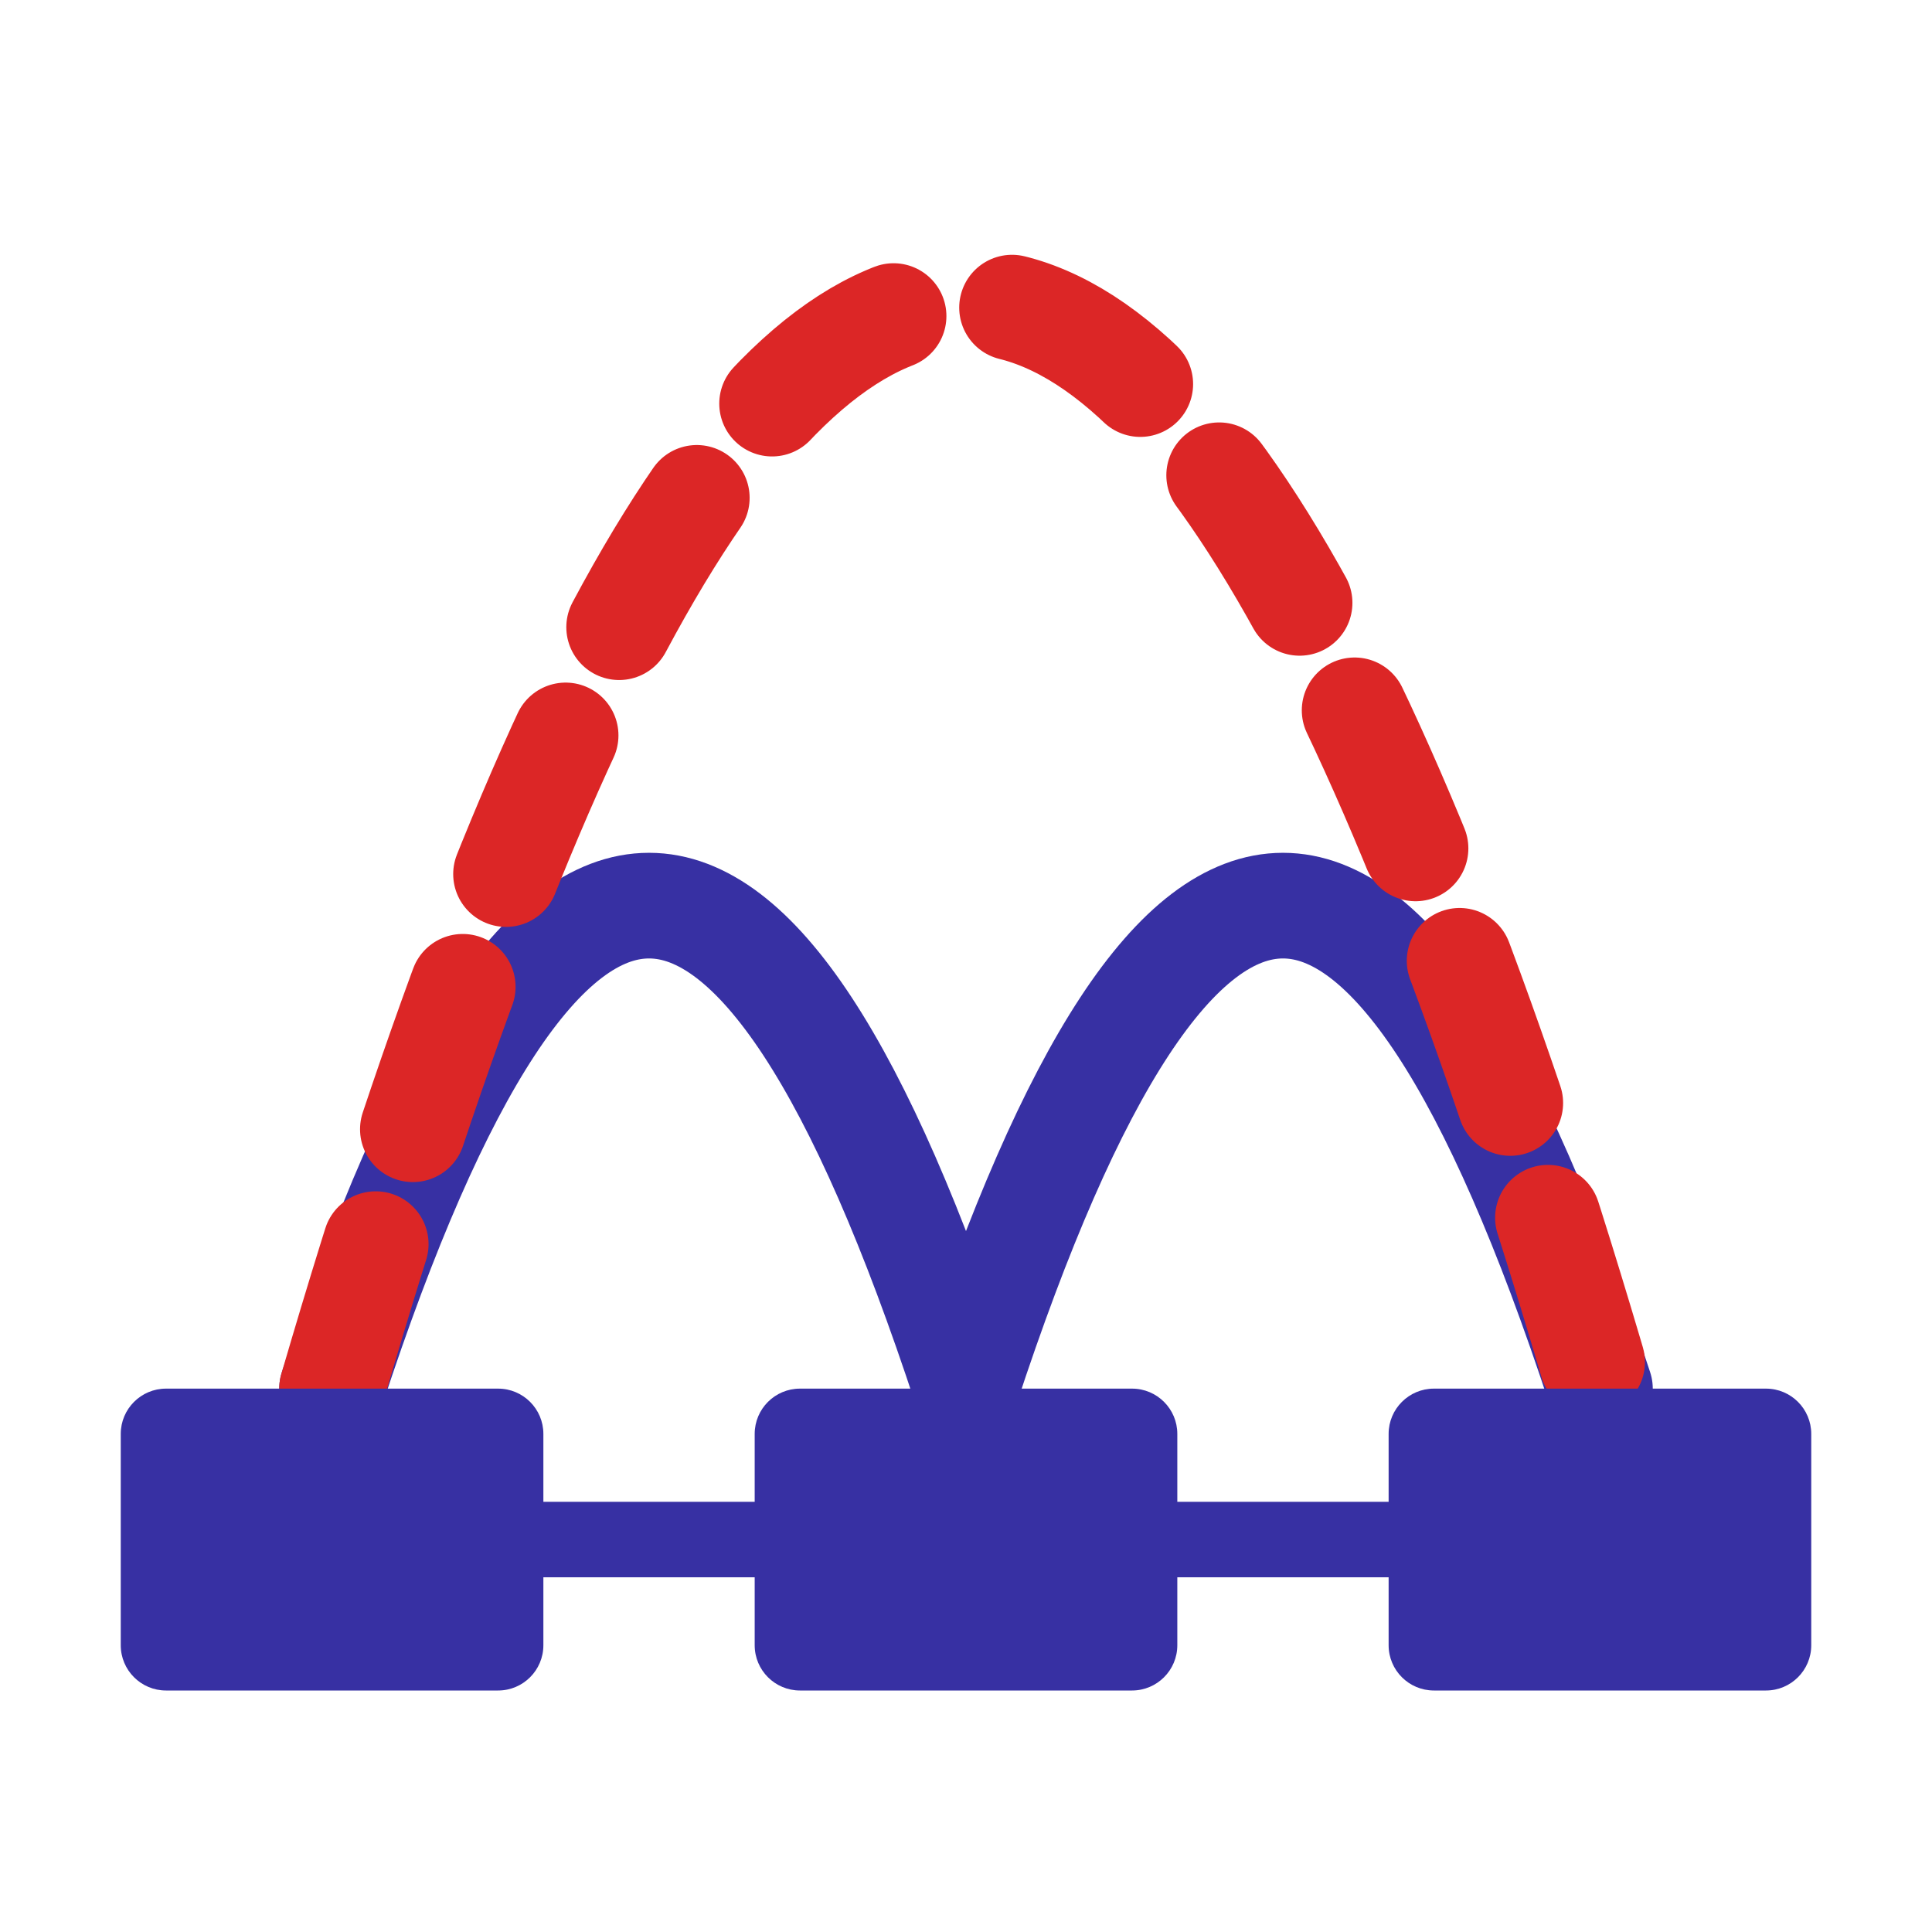
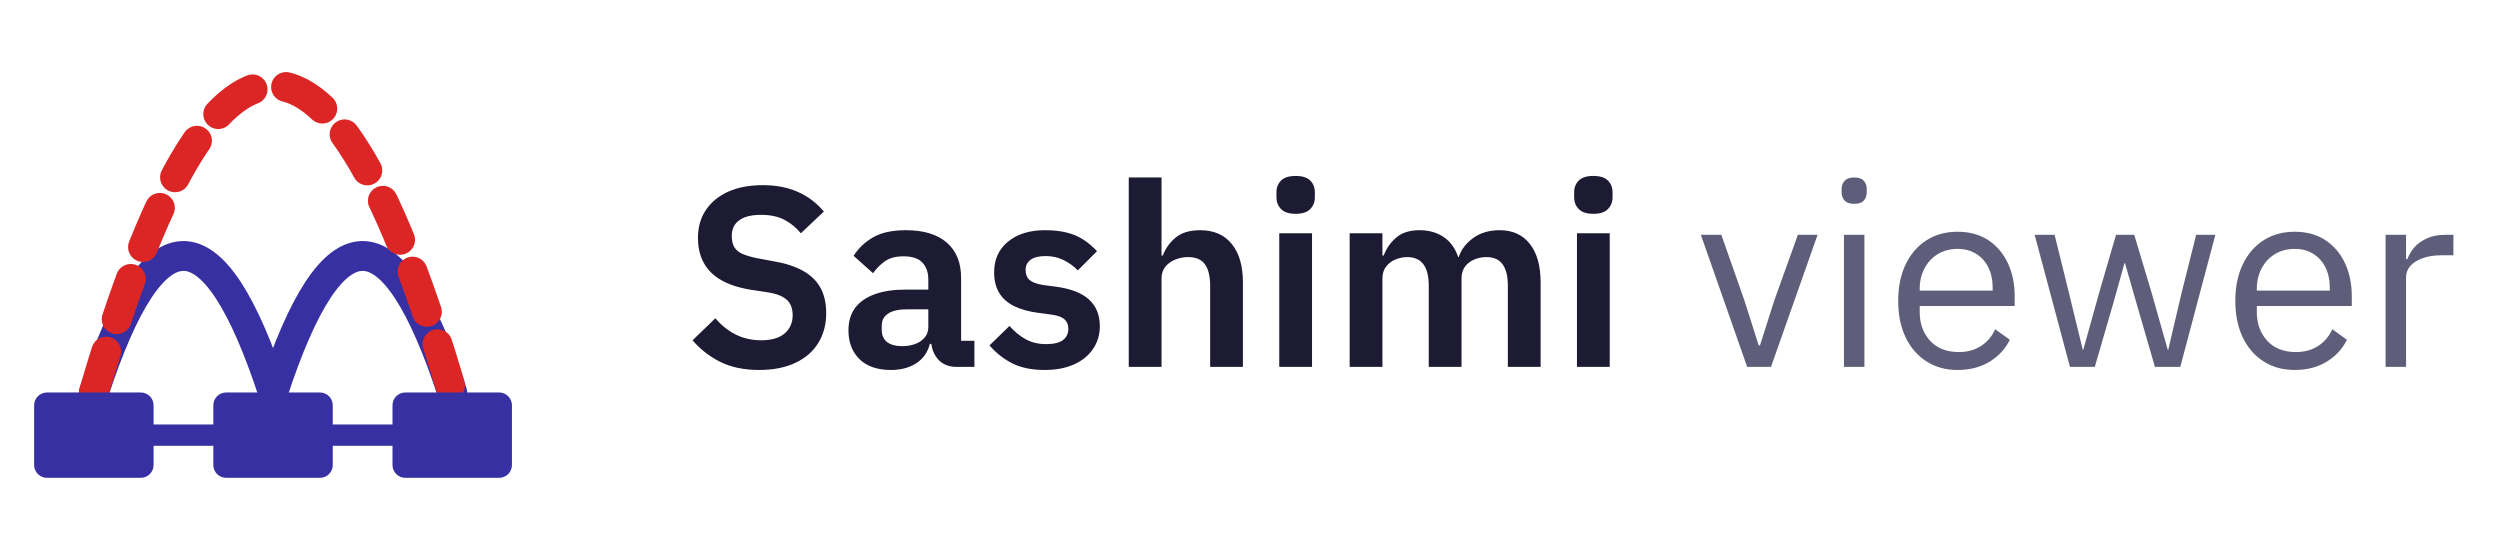
- <svg xmlns="http://www.w3.org/2000/svg" viewBox="0 0 64 64" width="64" height="64">
-   <path d="M11 46 Q21.5 14 32 46" fill="none" stroke="#3730a3" stroke-width="3.5" stroke-linecap="round" />
-   <path d="M32 46 Q42.5 14 53 46" fill="none" stroke="#3730a3" stroke-width="3.5" stroke-linecap="round" />
-   <path d="M11 46 Q32 -26 53 46" fill="none" stroke="#dc2626" stroke-width="3.5" stroke-linecap="round" stroke-dasharray="5 4" />
-   <path d="M18 51 H25 M39 51 H46" stroke="#3730a3" stroke-width="2.5" stroke-linecap="round" />
-   <rect x="4" y="46" width="14" height="10" rx="1.5" fill="#3730a3" />
-   <rect x="25" y="46" width="14" height="10" rx="1.5" fill="#3730a3" />
-   <rect x="46" y="46" width="14" height="10" rx="1.5" fill="#3730a3" />
+ <svg xmlns="http://www.w3.org/2000/svg" viewBox="0 0 293 64" width="293" height="64">
+   <g>
+     <path d="M11 46 Q21.5 14 32 46" fill="none" stroke="#3730a3" stroke-width="3.5" stroke-linecap="round" />
+     <path d="M32 46 Q42.5 14 53 46" fill="none" stroke="#3730a3" stroke-width="3.5" stroke-linecap="round" />
+     <path d="M11 46 Q32 -26 53 46" fill="none" stroke="#dc2626" stroke-width="3.5" stroke-linecap="round" stroke-dasharray="5 4" />
+     <path d="M18 51 H25 M39 51 H46" stroke="#3730a3" stroke-width="2.5" stroke-linecap="round" />
+     <rect x="4" y="46" width="14" height="10" rx="1.5" fill="#3730a3" />
+     <rect x="25" y="46" width="14" height="10" rx="1.5" fill="#3730a3" />
+     <rect x="46" y="46" width="14" height="10" rx="1.5" fill="#3730a3" />
+   </g>
+   <path transform="translate(80 43)" d="M8.97 0.36L8.97 0.36Q6.30 0.36 4.39-0.60Q2.49-1.56 1.17-3.12L1.17-3.12L3.84-5.70Q4.92-4.44 6.25-3.78Q7.59-3.12 9.21-3.12L9.21-3.12Q11.04-3.12 11.97-3.93Q12.90-4.74 12.90-6.06L12.90-6.06Q12.90-6.78 12.64-7.30Q12.39-7.83 11.76-8.19Q11.13-8.55 10.05-8.73L10.05-8.73L8.07-9.03Q5.97-9.36 4.58-10.14Q3.18-10.92 2.49-12.18Q1.80-13.44 1.80-15.12L1.80-15.12Q1.80-17.01 2.73-18.39Q3.66-19.77 5.35-20.54Q7.05-21.30 9.39-21.30L9.39-21.30Q11.76-21.30 13.53-20.50Q15.30-19.71 16.56-18.21L16.56-18.21L13.86-15.66Q13.08-16.62 11.97-17.22Q10.86-17.82 9.18-17.82L9.18-17.82Q7.50-17.82 6.63-17.18Q5.76-16.53 5.76-15.36L5.76-15.36Q5.76-14.55 6.06-14.04Q6.36-13.53 7.02-13.24Q7.68-12.96 8.67-12.75L8.67-12.75L10.62-12.39Q12.75-12.03 14.13-11.25Q15.51-10.47 16.17-9.25Q16.83-8.04 16.83-6.30L16.83-6.30Q16.83-4.32 15.91-2.82Q15-1.32 13.23-0.48Q11.46 0.36 8.97 0.36ZM34.20-3.06L34.20 0L32.07 0Q31.20 0 30.52-0.40Q29.85-0.81 29.47-1.59Q29.10-2.37 29.10-3.42L29.10-3.42L29.10-3.75L30.06-2.70L28.98-2.70Q28.59-1.20 27.38-0.42Q26.16 0.36 24.42 0.36L24.42 0.36Q22.02 0.36 20.73-0.91Q19.44-2.19 19.44-4.26L19.44-4.26Q19.44-5.88 20.23-6.93Q21.03-7.98 22.53-8.52Q24.03-9.06 26.13-9.06L26.13-9.06L28.80-9.06L28.80-10.20Q28.80-11.49 28.11-12.22Q27.42-12.96 25.89-12.96L25.89-12.96Q24.54-12.96 23.71-12.38Q22.89-11.79 22.32-10.98L22.32-10.98L20.04-13.02Q20.91-14.37 22.35-15.20Q23.79-16.02 26.16-16.02L26.16-16.02Q29.31-16.02 30.97-14.56Q32.64-13.11 32.64-10.44L32.64-10.44L32.64-3.06L34.20-3.06ZM28.80-4.68L28.80-6.75L26.34-6.75Q24.84-6.75 24.09-6.25Q23.34-5.76 23.34-4.83L23.34-4.83L23.34-4.32Q23.34-3.39 23.97-2.91Q24.60-2.43 25.71-2.43L25.71-2.43Q26.58-2.43 27.27-2.69Q27.96-2.94 28.38-3.45Q28.80-3.96 28.80-4.68L28.80-4.68ZM42.45 0.36L42.45 0.36Q40.20 0.36 38.67-0.40Q37.14-1.17 35.97-2.52L35.97-2.52L38.31-4.80Q39.18-3.81 40.21-3.24Q41.25-2.67 42.60-2.67L42.60-2.67Q43.98-2.67 44.59-3.15Q45.21-3.63 45.21-4.47L45.21-4.47Q45.21-5.16 44.77-5.56Q44.34-5.97 43.29-6.12L43.29-6.12L41.73-6.33Q40.05-6.54 38.88-7.11Q37.71-7.68 37.11-8.67Q36.51-9.66 36.51-11.07L36.51-11.07Q36.51-13.35 38.14-14.68Q39.78-16.02 42.45-16.02L42.45-16.02Q43.98-16.02 45.07-15.73Q46.17-15.45 47.01-14.89Q47.85-14.34 48.57-13.56L48.57-13.56L46.32-11.31Q45.63-12.03 44.67-12.51Q43.71-12.99 42.57-12.99L42.57-12.99Q41.37-12.99 40.78-12.55Q40.20-12.12 40.20-11.37L40.20-11.37Q40.20-10.59 40.66-10.19Q41.13-9.78 42.24-9.60L42.24-9.60L43.83-9.39Q46.41-9.03 47.65-7.88Q48.90-6.72 48.90-4.77L48.90-4.77Q48.90-3.27 48.10-2.10Q47.31-0.93 45.85-0.28Q44.40 0.36 42.45 0.36ZM56.13 0L52.29 0L52.29-22.20L56.13-22.20L56.13-13.05L56.28-13.05Q56.76-14.31 57.79-15.16Q58.83-16.02 60.66-16.02L60.66-16.02Q63.06-16.02 64.36-14.41Q65.67-12.81 65.67-9.90L65.67-9.90L65.67 0L61.83 0L61.83-9.51Q61.83-11.16 61.23-12.01Q60.63-12.87 59.25-12.87L59.25-12.87Q58.47-12.87 57.75-12.58Q57.03-12.30 56.58-11.74Q56.13-11.19 56.13-10.35L56.13-10.35L56.13 0ZM71.85-17.94L71.85-17.94Q70.68-17.94 70.14-18.50Q69.60-19.05 69.60-19.86L69.60-19.86L69.60-20.46Q69.60-21.30 70.14-21.84Q70.68-22.38 71.85-22.38L71.85-22.38Q73.02-22.38 73.56-21.84Q74.10-21.30 74.10-20.46L74.10-20.46L74.10-19.86Q74.10-19.05 73.56-18.50Q73.02-17.94 71.85-17.94ZM73.77 0L69.93 0L69.93-15.66L73.77-15.66L73.77 0ZM82.02-10.35L82.02 0L78.18 0L78.18-15.66L82.02-15.66L82.02-13.05L82.17-13.05Q82.62-14.28 83.63-15.15Q84.63-16.02 86.37-16.02L86.37-16.02Q87.99-16.02 89.17-15.24Q90.36-14.46 90.90-12.87L90.90-12.87L90.96-12.87Q91.38-14.16 92.64-15.09Q93.90-16.02 95.76-16.02L95.76-16.02Q98.04-16.02 99.30-14.41Q100.56-12.81 100.56-9.90L100.56-9.90L100.56 0L96.72 0L96.72-9.51Q96.72-11.19 96.10-12.03Q95.49-12.87 94.20-12.87L94.20-12.87Q93.45-12.87 92.77-12.58Q92.10-12.30 91.69-11.74Q91.29-11.19 91.29-10.35L91.29-10.35L91.29 0L87.45 0L87.45-9.51Q87.45-11.19 86.82-12.03Q86.19-12.87 84.93-12.87L84.93-12.87Q84.21-12.87 83.53-12.58Q82.86-12.30 82.44-11.74Q82.02-11.19 82.02-10.35L82.02-10.35ZM106.74-17.94L106.74-17.94Q105.57-17.94 105.03-18.50Q104.49-19.05 104.49-19.86L104.49-19.86L104.49-20.46Q104.49-21.30 105.03-21.84Q105.57-22.38 106.74-22.38L106.74-22.38Q107.91-22.38 108.45-21.84Q108.99-21.30 108.99-20.46L108.99-20.46L108.99-19.86Q108.99-19.05 108.45-18.50Q107.91-17.94 106.74-17.94ZM108.66 0L104.82 0L104.82-15.66L108.66-15.66L108.66 0Z" fill="#1c1b33" />
+   <path transform="translate(198.8 43)" d="M14.22-15.48L8.76 0L5.97 0L0.54-15.48L2.94-15.48L5.64-7.80L7.32-2.52L7.47-2.52L9.15-7.80L11.91-15.48L14.22-15.48ZM18.51-19.11L18.51-19.11Q17.76-19.11 17.40-19.48Q17.04-19.86 17.04-20.46L17.04-20.46L17.04-20.85Q17.04-21.45 17.40-21.82Q17.76-22.20 18.51-22.20L18.51-22.20Q19.29-22.20 19.63-21.82Q19.98-21.45 19.98-20.85L19.98-20.85L19.98-20.46Q19.98-19.86 19.63-19.48Q19.29-19.11 18.51-19.11ZM19.71 0L17.31 0L17.31-15.48L19.71-15.48L19.71 0ZM30.63 0.36L30.63 0.36Q28.53 0.36 26.97-0.65Q25.41-1.65 24.54-3.46Q23.67-5.28 23.67-7.74L23.67-7.74Q23.67-10.20 24.54-12.01Q25.41-13.83 26.97-14.83Q28.53-15.84 30.63-15.84L30.63-15.84Q32.70-15.84 34.20-14.87Q35.70-13.89 36.51-12.18Q37.32-10.47 37.32-8.28L37.32-8.28L37.32-7.14L26.19-7.14L26.19-6.42Q26.19-4.41 27.40-3.07Q28.62-1.74 30.78-1.74L30.78-1.74Q32.25-1.74 33.34-2.43Q34.44-3.12 35.04-4.41L35.04-4.41L36.75-3.18Q36-1.62 34.41-0.63Q32.82 0.36 30.63 0.36ZM30.63-13.83L30.63-13.83Q29.34-13.83 28.33-13.23Q27.33-12.63 26.76-11.56Q26.19-10.50 26.19-9.15L26.19-9.15L26.19-8.94L34.74-8.94L34.74-9.27Q34.74-10.65 34.23-11.67Q33.72-12.69 32.79-13.26Q31.86-13.83 30.63-13.83ZM46.71 0L43.80 0L39.66-15.48L42-15.48L43.65-8.79L45.30-2.01L45.36-2.01L47.25-8.79L49.20-15.48L51.33-15.48L53.34-8.79L55.26-2.01L55.32-2.01L56.91-8.79L58.59-15.48L60.84-15.48L56.73 0L53.76 0L51.60-7.44L50.25-12.15L50.19-12.15L48.87-7.44L46.71 0ZM70.14 0.36L70.14 0.36Q68.04 0.36 66.48-0.65Q64.92-1.65 64.05-3.46Q63.18-5.28 63.18-7.74L63.18-7.74Q63.18-10.20 64.05-12.01Q64.92-13.83 66.48-14.83Q68.04-15.84 70.14-15.84L70.14-15.84Q72.21-15.84 73.71-14.87Q75.21-13.89 76.02-12.18Q76.83-10.47 76.83-8.28L76.83-8.28L76.83-7.14L65.70-7.14L65.70-6.42Q65.70-4.41 66.91-3.07Q68.13-1.74 70.29-1.74L70.29-1.74Q71.76-1.74 72.85-2.43Q73.95-3.12 74.55-4.41L74.55-4.41L76.26-3.18Q75.51-1.62 73.92-0.63Q72.33 0.36 70.14 0.36ZM70.14-13.83L70.14-13.83Q68.85-13.83 67.84-13.23Q66.84-12.63 66.27-11.56Q65.70-10.50 65.70-9.15L65.70-9.15L65.70-8.94L74.25-8.94L74.25-9.27Q74.25-10.65 73.74-11.67Q73.23-12.69 72.30-13.26Q71.37-13.83 70.14-13.83ZM83.19-10.50L83.19 0L80.79 0L80.79-15.48L83.19-15.48L83.19-12.63L83.34-12.63Q83.61-13.38 84.18-14.03Q84.75-14.67 85.65-15.07Q86.55-15.48 87.81-15.48L87.81-15.48L88.74-15.48L88.74-13.08L87.33-13.08Q86.04-13.08 85.11-12.73Q84.18-12.39 83.68-11.82Q83.19-11.25 83.19-10.50L83.19-10.50Z" fill="#5f5e7a" />
</svg>
